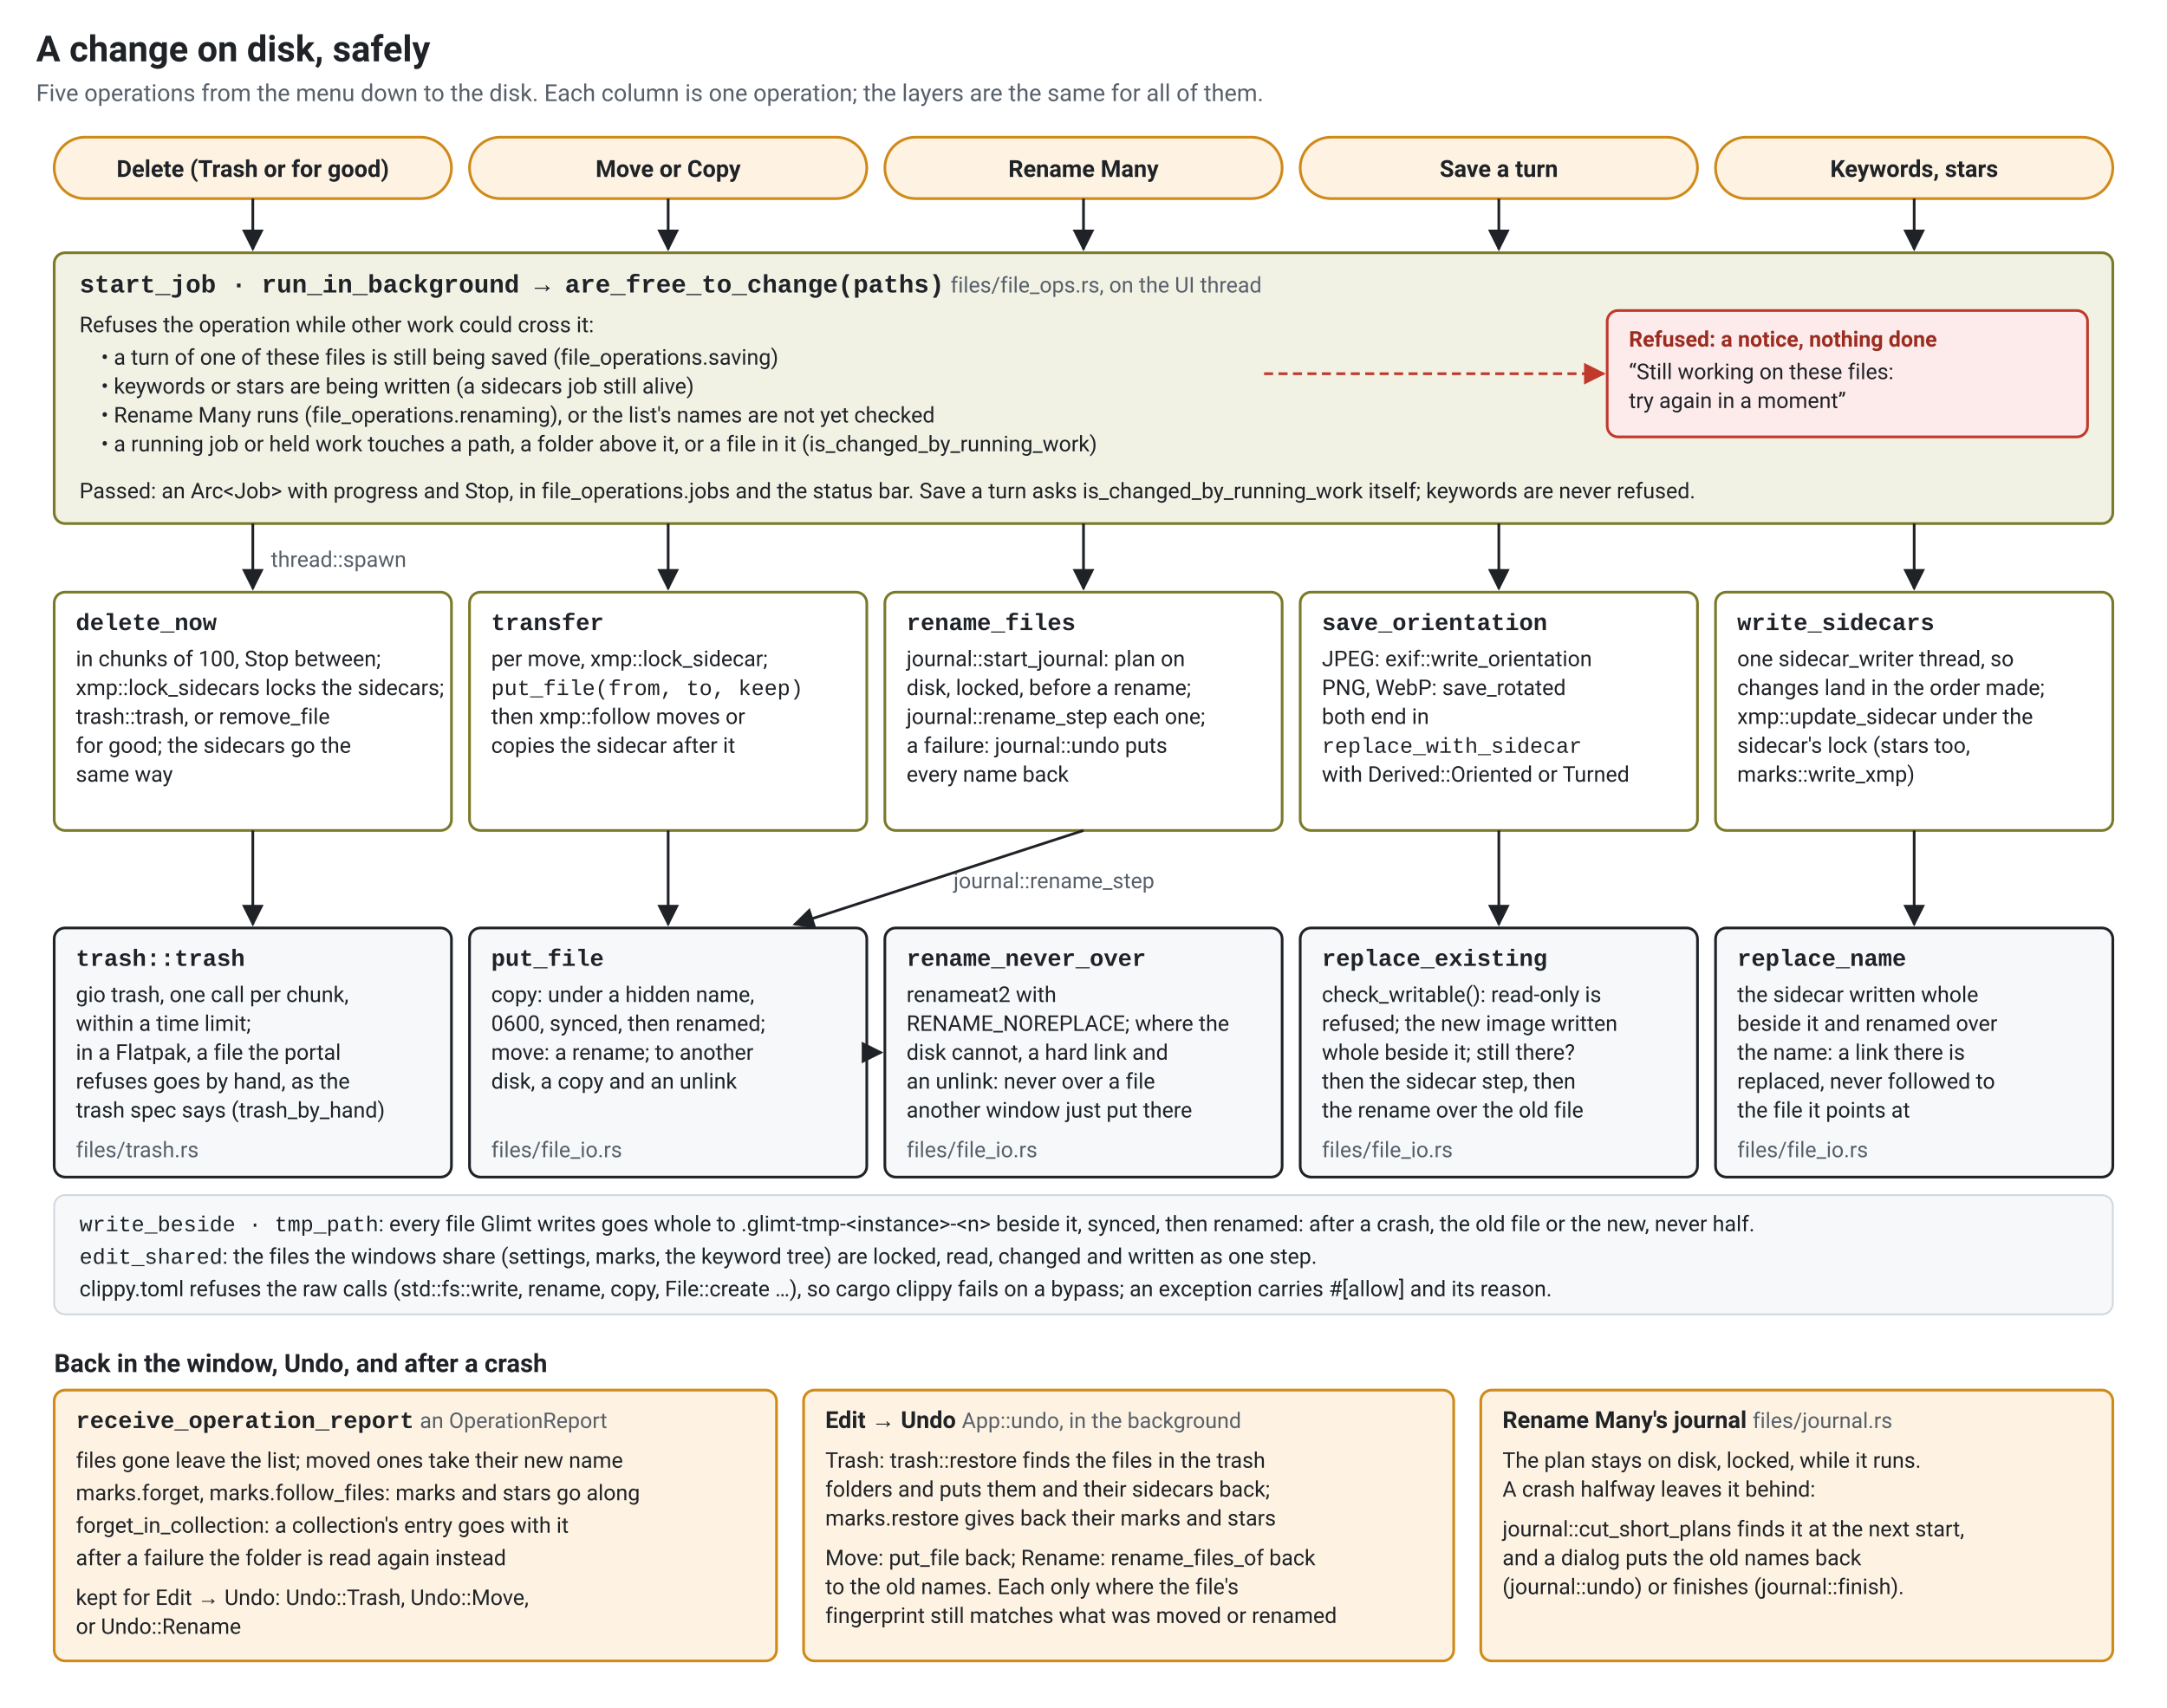
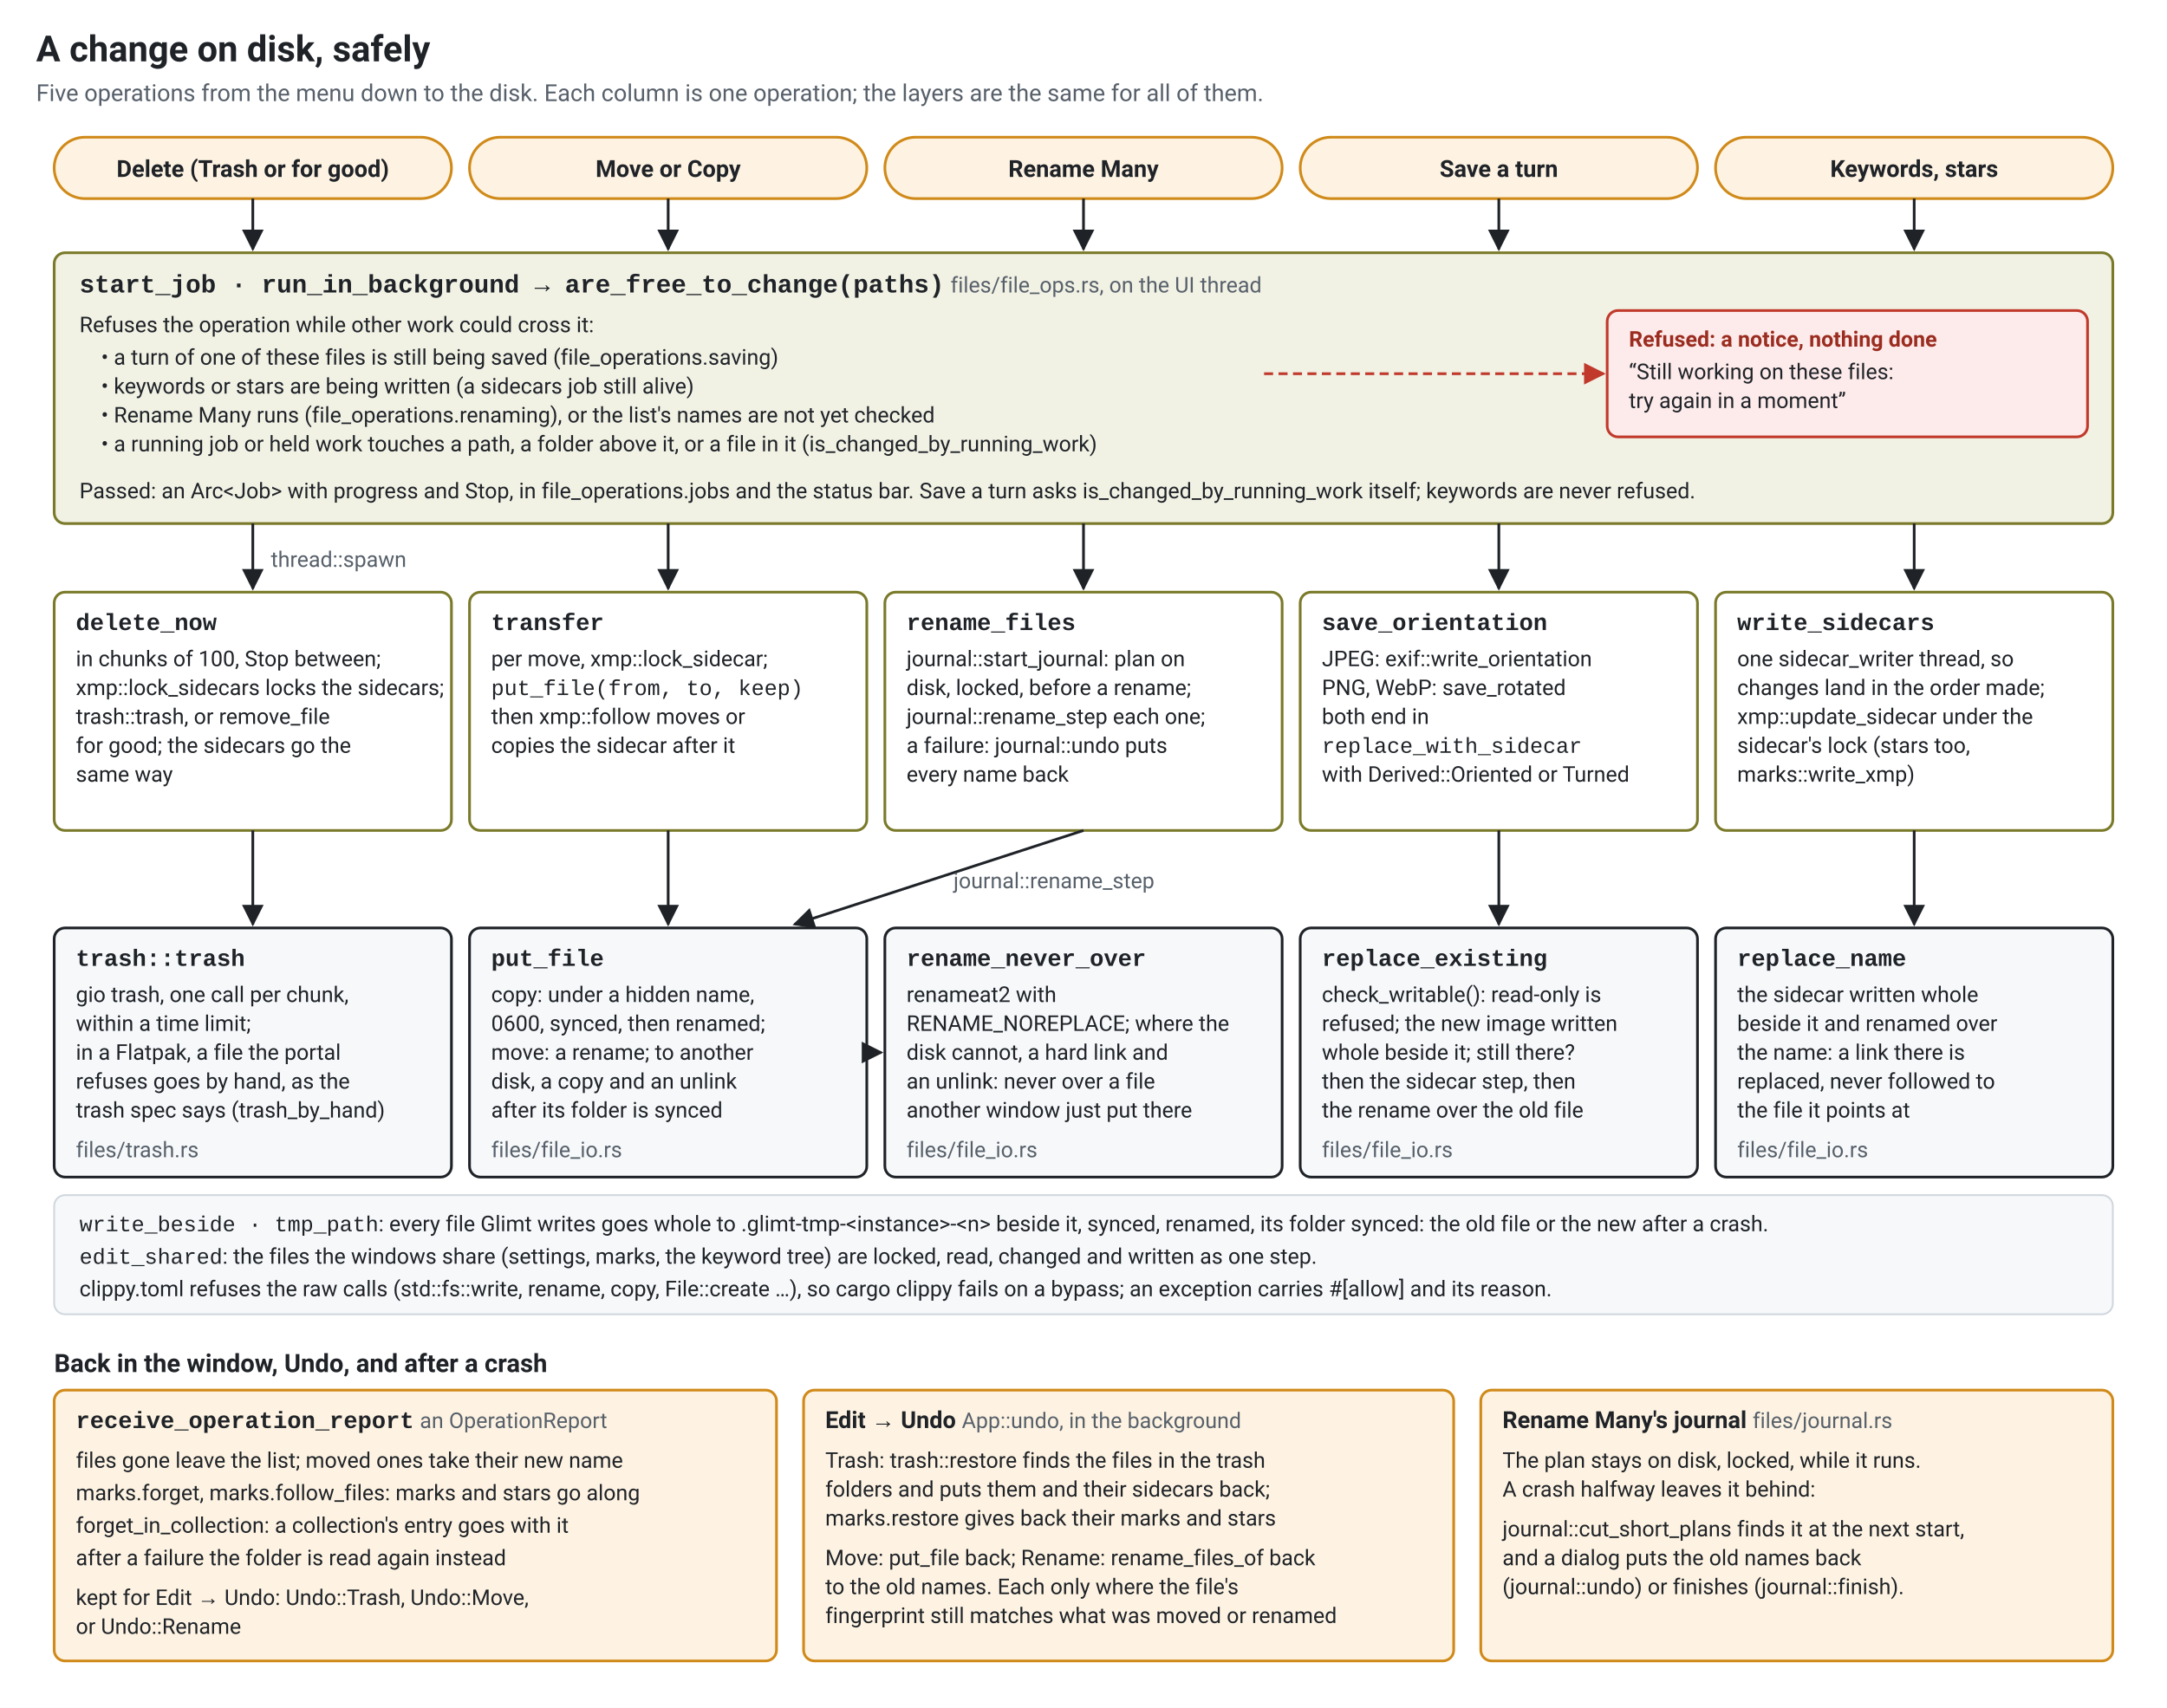
<svg xmlns="http://www.w3.org/2000/svg" viewBox="0 0 1200 946" width="1200" height="946" role="img" aria-label="How Glimt changes a file on disk safely. An action passes are_free_to_change, which refuses while other work touches the same files. The job runs in its own thread and changes the disk only through one function per kind of change: trash, put_file, rename_never_over, replace_existing and replace_name, each writing whole under a hidden temporary name and renaming, never over another file. The result comes back as an OperationReport: the list, marks, stars and collection entries follow, and Undo is kept; Rename Many's journal puts names right after a crash.">
  <defs>
    <marker id="arrow" viewBox="0 0 10 10" refX="9" refY="5" markerWidth="8" markerHeight="8" orient="auto-start-reverse">
      <path d="M0,0 L10,5 L0,10 z" fill="#1f2328" />
    </marker>
    <marker id="arrow-red" viewBox="0 0 10 10" refX="9" refY="5" markerWidth="8" markerHeight="8" orient="auto-start-reverse">
      <path d="M0,0 L10,5 L0,10 z" fill="#c0392b" />
    </marker>
  </defs>
  <rect x="0" y="0" width="1200" height="946" fill="#ffffff" />
  <g font-family="system-ui, -apple-system, 'Segoe UI', Roboto, 'Helvetica Neue', Arial, sans-serif" fill="#1f2328">
    <text x="20" y="34" font-size="20" font-weight="700">A change on disk, safely</text>
    <text x="20" y="56" font-size="13" fill="#57606a">Five operations from the menu down to the disk. Each column is one operation; the layers are the same for all of them.</text>
    <g font-size="13" font-weight="700" text-anchor="middle">
      <rect x="30" y="76" width="220" height="34" rx="17" fill="#fef3e2" stroke="#d08a1a" stroke-width="1.5" />
      <text x="140" y="98">Delete (Trash or for good)</text>
      <rect x="260" y="76" width="220" height="34" rx="17" fill="#fef3e2" stroke="#d08a1a" stroke-width="1.5" />
      <text x="370" y="98">Move or Copy</text>
      <rect x="490" y="76" width="220" height="34" rx="17" fill="#fef3e2" stroke="#d08a1a" stroke-width="1.5" />
      <text x="600" y="98">Rename Many</text>
      <rect x="720" y="76" width="220" height="34" rx="17" fill="#fef3e2" stroke="#d08a1a" stroke-width="1.5" />
      <text x="830" y="98">Save a turn</text>
      <rect x="950" y="76" width="220" height="34" rx="17" fill="#fef3e2" stroke="#d08a1a" stroke-width="1.5" />
      <text x="1060" y="98">Keywords, stars</text>
    </g>
    <g stroke="#1f2328" stroke-width="1.5">
      <line x1="140" y1="110" x2="140" y2="138" marker-end="url(#arrow)" />
      <line x1="370" y1="110" x2="370" y2="138" marker-end="url(#arrow)" />
      <line x1="600" y1="110" x2="600" y2="138" marker-end="url(#arrow)" />
      <line x1="830" y1="110" x2="830" y2="138" marker-end="url(#arrow)" />
      <line x1="1060" y1="110" x2="1060" y2="138" marker-end="url(#arrow)" />
    </g>
    <rect x="30" y="140" width="1140" height="150" rx="6" fill="#f1f1e4" stroke="#7a7a2a" stroke-width="1.5" />
    <text x="44" y="162" font-size="14" font-weight="700">
      <tspan font-family="ui-monospace, SFMono-Regular, Menlo, Consolas, 'Liberation Mono', monospace">start_job · run_in_background → are_free_to_change(paths)</tspan>
      <tspan font-weight="400" font-size="12" fill="#57606a">files/file_ops.rs, on the UI thread</tspan>
    </text>
    <g font-size="12">
      <text x="44" y="184">Refuses the operation while other work could cross it:</text>
      <text x="56" y="202">• a turn of one of these files is still being saved (file_operations.saving)</text>
      <text x="56" y="218">• keywords or stars are being written (a sidecars job still alive)</text>
      <text x="56" y="234">• Rename Many runs (file_operations.renaming), or the list's names are not yet checked</text>
      <text x="56" y="250">• a running job or held work touches a path, a folder above it, or a file in it (is_changed_by_running_work)</text>
      <text x="44" y="276">Passed: an Arc&lt;Job&gt; with progress and Stop, in file_operations.jobs and the status bar. Save a turn asks is_changed_by_running_work itself; keywords are never refused.</text>
    </g>
    <rect x="890" y="172" width="266" height="70" rx="6" fill="#fdeaea" stroke="#c0392b" stroke-width="1.5" />
    <text x="902" y="192" font-size="12" font-weight="700" fill="#9b2c20">Refused: a notice, nothing done</text>
    <text x="902" y="210" font-size="12">“Still working on these files:</text>
    <text x="902" y="226" font-size="12">try again in a moment”</text>
    <line x1="700" y1="207" x2="888" y2="207" stroke="#c0392b" stroke-width="1.5" stroke-dasharray="5 3" marker-end="url(#arrow-red)" />
    <g stroke="#1f2328" stroke-width="1.5">
      <line x1="140" y1="290" x2="140" y2="326" marker-end="url(#arrow)" />
      <line x1="370" y1="290" x2="370" y2="326" marker-end="url(#arrow)" />
      <line x1="600" y1="290" x2="600" y2="326" marker-end="url(#arrow)" />
      <line x1="830" y1="290" x2="830" y2="326" marker-end="url(#arrow)" />
      <line x1="1060" y1="290" x2="1060" y2="326" marker-end="url(#arrow)" />
    </g>
    <text x="150" y="314" font-size="12" fill="#57606a">thread::spawn</text>
    <g font-size="12">
      <rect x="30" y="328" width="220" height="132" rx="6" fill="#ffffff" stroke="#7a7a2a" stroke-width="1.5" />
      <text x="42" y="349" font-size="13" font-weight="700" font-family="ui-monospace, SFMono-Regular, Menlo, Consolas, 'Liberation Mono', monospace">delete_now</text>
      <text x="42" y="369">in chunks of 100, Stop between;</text>
      <text x="42" y="385">xmp::lock_sidecars locks the sidecars;</text>
      <text x="42" y="401">trash::trash, or remove_file</text>
      <text x="42" y="417">for good; the sidecars go the</text>
      <text x="42" y="433">same way</text>
      <rect x="260" y="328" width="220" height="132" rx="6" fill="#ffffff" stroke="#7a7a2a" stroke-width="1.5" />
      <text x="272" y="349" font-size="13" font-weight="700" font-family="ui-monospace, SFMono-Regular, Menlo, Consolas, 'Liberation Mono', monospace">transfer</text>
      <text x="272" y="369">per move, xmp::lock_sidecar;</text>
      <text x="272" y="385" font-family="ui-monospace, SFMono-Regular, Menlo, Consolas, 'Liberation Mono', monospace">put_file(from, to, keep)</text>
      <text x="272" y="401">then xmp::follow moves or</text>
      <text x="272" y="417">copies the sidecar after it</text>
      <rect x="490" y="328" width="220" height="132" rx="6" fill="#ffffff" stroke="#7a7a2a" stroke-width="1.5" />
      <text x="502" y="349" font-size="13" font-weight="700" font-family="ui-monospace, SFMono-Regular, Menlo, Consolas, 'Liberation Mono', monospace">rename_files</text>
      <text x="502" y="369">journal::start_journal: plan on</text>
      <text x="502" y="385">disk, locked, before a rename;</text>
      <text x="502" y="401">journal::rename_step each one;</text>
      <text x="502" y="417">a failure: journal::undo puts</text>
      <text x="502" y="433">every name back</text>
      <rect x="720" y="328" width="220" height="132" rx="6" fill="#ffffff" stroke="#7a7a2a" stroke-width="1.5" />
      <text x="732" y="349" font-size="13" font-weight="700" font-family="ui-monospace, SFMono-Regular, Menlo, Consolas, 'Liberation Mono', monospace">save_orientation</text>
      <text x="732" y="369">JPEG: exif::write_orientation</text>
      <text x="732" y="385">PNG, WebP: save_rotated</text>
      <text x="732" y="401">both end in</text>
      <text x="732" y="417" font-family="ui-monospace, SFMono-Regular, Menlo, Consolas, 'Liberation Mono', monospace">replace_with_sidecar</text>
      <text x="732" y="433">with Derived::Oriented or Turned</text>
      <rect x="950" y="328" width="220" height="132" rx="6" fill="#ffffff" stroke="#7a7a2a" stroke-width="1.5" />
      <text x="962" y="349" font-size="13" font-weight="700" font-family="ui-monospace, SFMono-Regular, Menlo, Consolas, 'Liberation Mono', monospace">write_sidecars</text>
      <text x="962" y="369">one sidecar_writer thread, so</text>
      <text x="962" y="385">changes land in the order made;</text>
      <text x="962" y="401">xmp::update_sidecar under the</text>
      <text x="962" y="417">sidecar's lock (stars too,</text>
      <text x="962" y="433">marks::write_xmp)</text>
    </g>
    <g stroke="#1f2328" stroke-width="1.5">
      <line x1="140" y1="460" x2="140" y2="512" marker-end="url(#arrow)" />
      <line x1="370" y1="460" x2="370" y2="512" marker-end="url(#arrow)" />
      <line x1="600" y1="460" x2="440" y2="512" marker-end="url(#arrow)" />
      <line x1="830" y1="460" x2="830" y2="512" marker-end="url(#arrow)" />
      <line x1="1060" y1="460" x2="1060" y2="512" marker-end="url(#arrow)" />
    </g>
    <text x="528" y="492" font-size="12" fill="#57606a">journal::rename_step</text>
    <g font-size="12">
      <rect x="30" y="514" width="220" height="138" rx="6" fill="#f6f8fa" stroke="#1f2328" stroke-width="1.5" />
      <text x="42" y="535" font-size="13" font-weight="700" font-family="ui-monospace, SFMono-Regular, Menlo, Consolas, 'Liberation Mono', monospace">trash::trash</text>
      <text x="42" y="555">gio trash, one call per chunk,</text>
      <text x="42" y="571">within a time limit;</text>
      <text x="42" y="587">in a Flatpak, a file the portal</text>
      <text x="42" y="603">refuses goes by hand, as the</text>
      <text x="42" y="619">trash spec says (trash_by_hand)</text>
      <text x="42" y="641" fill="#57606a">files/trash.rs</text>
      <rect x="260" y="514" width="220" height="138" rx="6" fill="#f6f8fa" stroke="#1f2328" stroke-width="1.5" />
      <text x="272" y="535" font-size="13" font-weight="700" font-family="ui-monospace, SFMono-Regular, Menlo, Consolas, 'Liberation Mono', monospace">put_file</text>
      <text x="272" y="555">copy: under a hidden name,</text>
      <text x="272" y="571">0600, synced, then renamed;</text>
      <text x="272" y="587">move: a rename; to another</text>
      <text x="272" y="603">disk, a copy and an unlink</text>
+       <text x="272" y="619">after its folder is synced</text>
      <text x="272" y="641" fill="#57606a">files/file_io.rs</text>
      <rect x="490" y="514" width="220" height="138" rx="6" fill="#f6f8fa" stroke="#1f2328" stroke-width="1.5" />
      <text x="502" y="535" font-size="13" font-weight="700" font-family="ui-monospace, SFMono-Regular, Menlo, Consolas, 'Liberation Mono', monospace">rename_never_over</text>
      <text x="502" y="555">renameat2 with</text>
      <text x="502" y="571">RENAME_NOREPLACE; where the</text>
      <text x="502" y="587">disk cannot, a hard link and</text>
      <text x="502" y="603">an unlink: never over a file</text>
      <text x="502" y="619">another window just put there</text>
      <text x="502" y="641" fill="#57606a">files/file_io.rs</text>
      <rect x="720" y="514" width="220" height="138" rx="6" fill="#f6f8fa" stroke="#1f2328" stroke-width="1.5" />
      <text x="732" y="535" font-size="13" font-weight="700" font-family="ui-monospace, SFMono-Regular, Menlo, Consolas, 'Liberation Mono', monospace">replace_existing</text>
      <text x="732" y="555">check_writable(): read-only is</text>
      <text x="732" y="571">refused; the new image written</text>
      <text x="732" y="587">whole beside it; still there?</text>
      <text x="732" y="603">then the sidecar step, then</text>
      <text x="732" y="619">the rename over the old file</text>
      <text x="732" y="641" fill="#57606a">files/file_io.rs</text>
      <rect x="950" y="514" width="220" height="138" rx="6" fill="#f6f8fa" stroke="#1f2328" stroke-width="1.5" />
      <text x="962" y="535" font-size="13" font-weight="700" font-family="ui-monospace, SFMono-Regular, Menlo, Consolas, 'Liberation Mono', monospace">replace_name</text>
      <text x="962" y="555">the sidecar written whole</text>
      <text x="962" y="571">beside it and renamed over</text>
      <text x="962" y="587">the name: a link there is</text>
      <text x="962" y="603">replaced, never followed to</text>
      <text x="962" y="619">the file it points at</text>
      <text x="962" y="641" fill="#57606a">files/file_io.rs</text>
    </g>
    <line x1="480" y1="583" x2="488" y2="583" stroke="#1f2328" stroke-width="1.5" marker-end="url(#arrow)" />
    <rect x="30" y="662" width="1140" height="66" rx="6" fill="#f6f8fa" stroke="#d0d7de" />
    <text x="44" y="682" font-size="12">
-       <tspan font-family="ui-monospace, SFMono-Regular, Menlo, Consolas, 'Liberation Mono', monospace">write_beside · tmp_path</tspan>: every file Glimt writes goes whole to .glimt-tmp-&lt;instance&gt;-&lt;n&gt; beside it, synced, then renamed: after a crash, the old file or the new, never half.</text>
+       <tspan font-family="ui-monospace, SFMono-Regular, Menlo, Consolas, 'Liberation Mono', monospace">write_beside · tmp_path</tspan>: every file Glimt writes goes whole to .glimt-tmp-&lt;instance&gt;-&lt;n&gt; beside it, synced, renamed, its folder synced: the old file or the new after a crash.</text>
    <text x="44" y="700" font-size="12">
      <tspan font-family="ui-monospace, SFMono-Regular, Menlo, Consolas, 'Liberation Mono', monospace">edit_shared</tspan>: the files the windows share (settings, marks, the keyword tree) are locked, read, changed and written as one step.</text>
    <text x="44" y="718" font-size="12">clippy.toml refuses the raw calls (std::fs::write, rename, copy, File::create …), so cargo clippy fails on a bypass; an exception carries #[allow] and its reason.</text>
    <text x="30" y="760" font-size="14" font-weight="700">Back in the window, Undo, and after a crash</text>
    <g font-size="12">
      <rect x="30" y="770" width="400" height="150" rx="6" fill="#fef3e2" stroke="#d08a1a" stroke-width="1.5" />
      <text x="42" y="791" font-size="13" font-weight="700">
        <tspan font-family="ui-monospace, SFMono-Regular, Menlo, Consolas, 'Liberation Mono', monospace">receive_operation_report</tspan>
        <tspan font-weight="400" font-size="12" fill="#57606a">an OperationReport</tspan>
      </text>
      <text x="42" y="813">files gone leave the list; moved ones take their new name</text>
      <text x="42" y="831">marks.forget, marks.follow_files: marks and stars go along</text>
      <text x="42" y="849">forget_in_collection: a collection's entry goes with it</text>
      <text x="42" y="867">after a failure the folder is read again instead</text>
      <text x="42" y="889">kept for Edit → Undo: Undo::Trash, Undo::Move,</text>
      <text x="42" y="905">or Undo::Rename</text>
      <rect x="445" y="770" width="360" height="150" rx="6" fill="#fef3e2" stroke="#d08a1a" stroke-width="1.5" />
      <text x="457" y="791" font-size="13" font-weight="700">Edit → Undo <tspan font-weight="400" font-size="12" fill="#57606a">App::undo, in the background</tspan>
      </text>
      <text x="457" y="813">Trash: trash::restore finds the files in the trash</text>
      <text x="457" y="829">folders and puts them and their sidecars back;</text>
      <text x="457" y="845">marks.restore gives back their marks and stars</text>
      <text x="457" y="867">Move: put_file back; Rename: rename_files_of back</text>
      <text x="457" y="883">to the old names. Each only where the file's</text>
      <text x="457" y="899">fingerprint still matches what was moved or renamed</text>
      <rect x="820" y="770" width="350" height="150" rx="6" fill="#fef3e2" stroke="#d08a1a" stroke-width="1.5" />
      <text x="832" y="791" font-size="13" font-weight="700">Rename Many's journal <tspan font-weight="400" font-size="12" fill="#57606a">files/journal.rs</tspan>
      </text>
      <text x="832" y="813">The plan stays on disk, locked, while it runs.</text>
      <text x="832" y="829">A crash halfway leaves it behind:</text>
      <text x="832" y="851">journal::cut_short_plans finds it at the next start,</text>
      <text x="832" y="867">and a dialog puts the old names back</text>
      <text x="832" y="883">(journal::undo) or finishes (journal::finish).</text>
    </g>
  </g>
</svg>
